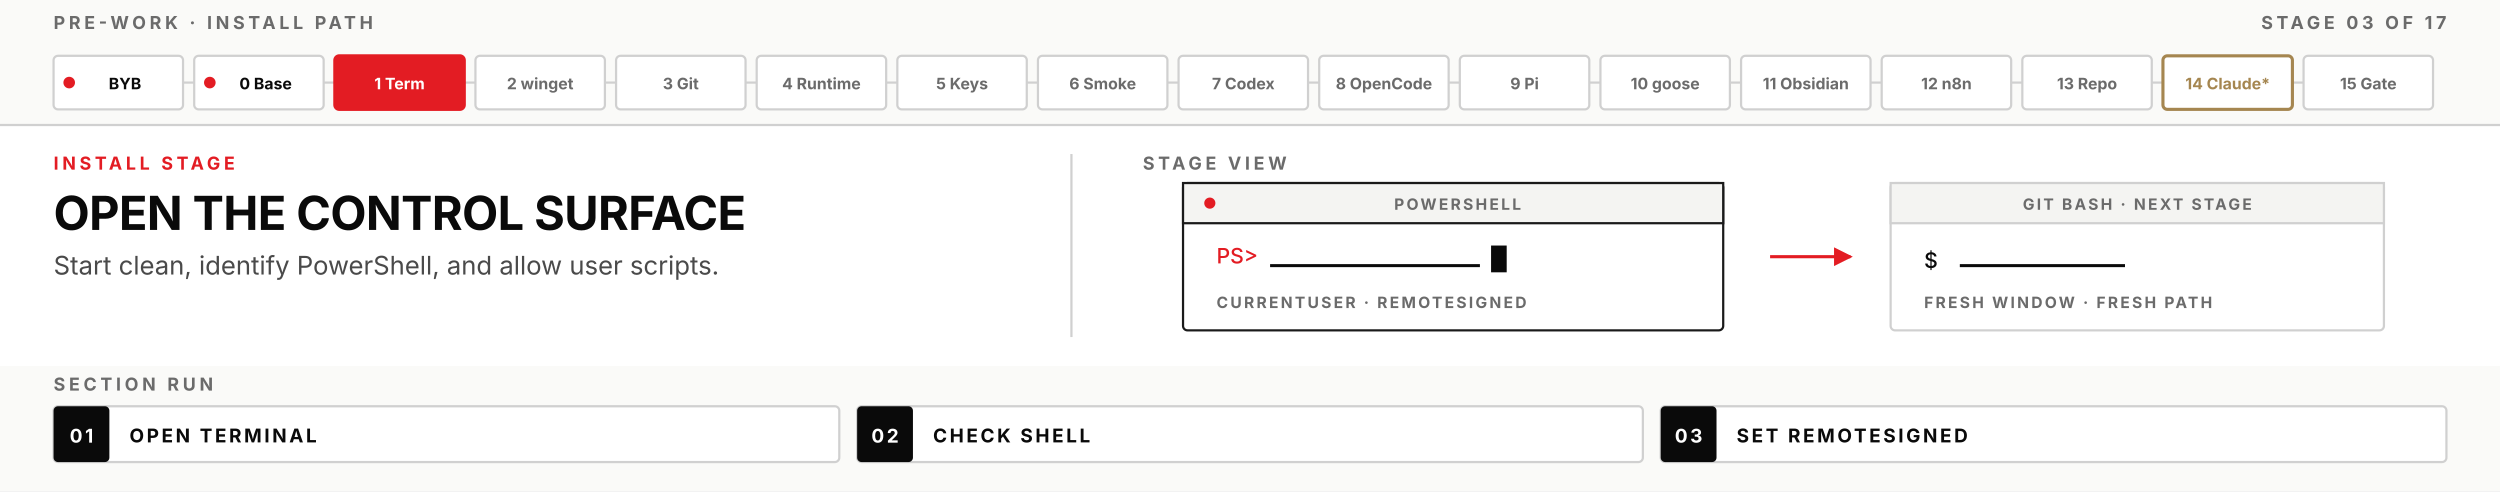
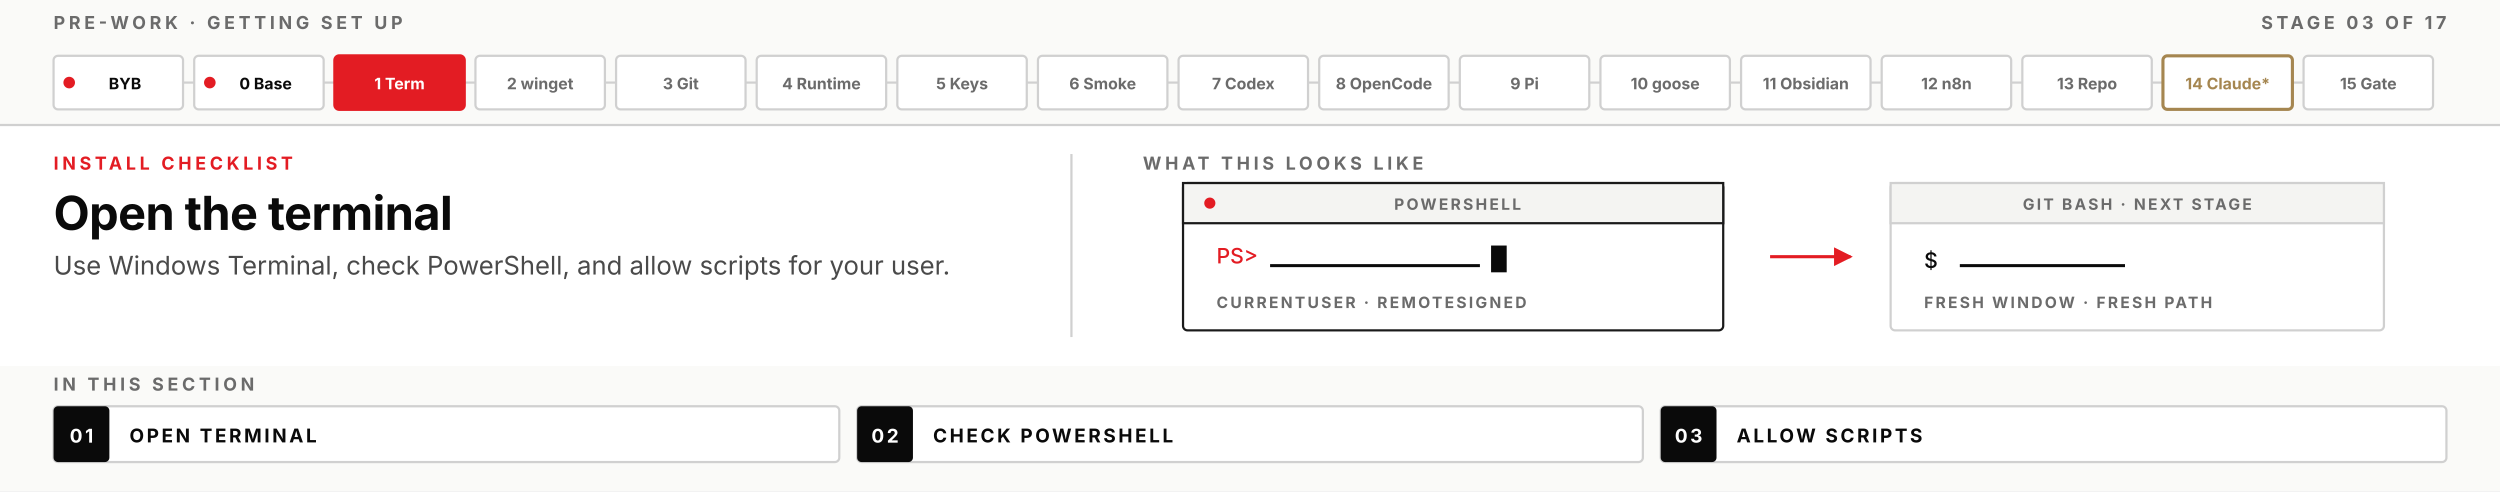
<svg xmlns="http://www.w3.org/2000/svg" viewBox="0 0 1120 220" role="img" aria-labelledby="title-install-pre-work-1-terminal-and-powershell">
  <defs>
    <marker id="arrow" viewBox="0 0 8 8" refX="7" refY="4" markerWidth="6" markerHeight="6" orient="auto-start-reverse">
      <path d="M0 0 8 4 0 8Z" fill="#0A0A0A" />
    </marker>
    <marker id="arrow-red" viewBox="0 0 8 8" refX="7" refY="4" markerWidth="6" markerHeight="6" orient="auto-start-reverse">
      <path d="M0 0 8 4 0 8Z" fill="#E31C23" />
    </marker>
    <style>
      text { font-family: system-ui, "Inter", "Helvetica Neue", Arial, sans-serif; fill: #0A0A0A; }
      .micro { font-size: 8px; font-weight: 650; letter-spacing: 1.65px; }
      .tiny { font-size: 7px; font-weight: 650; letter-spacing: 1px; }
      .railtext { font-size: 7.1px; font-weight: 650; }
      .title { font-size: 21px; font-weight: 680; letter-spacing: -0.25px; }
      .purpose { font-size: 11.5px; font-weight: 430; fill: #4A4A4A; }
      .caption { font-size: 8.5px; font-weight: 650; letter-spacing: 1.15px; }
      .body { font-size: 9.5px; font-weight: 520; }
      .muted { fill: #6B6B6B; }
      .white { fill: #FFFFFF; }
      .red { fill: #E31C23; }
      .gold { fill: #A58650; }
      .line { fill: none; stroke: #0A0A0A; stroke-width: 1.35; vector-effect: non-scaling-stroke; }
      .hair { fill: none; stroke: #D0D0D0; stroke-width: 1; vector-effect: non-scaling-stroke; }
      .redline { fill: none; stroke: #E31C23; stroke-width: 1.4; vector-effect: non-scaling-stroke; }
      .goldline { fill: none; stroke: #A58650; stroke-width: 1.35; vector-effect: non-scaling-stroke; }
      .dash { stroke-dasharray: 5 4; }
    </style>
  </defs>
  <rect width="1120" height="220" fill="#FFFFFF" />
  <rect x="0" y="0" width="1120" height="56" fill="#FAFAF8" />
-   <text x="24" y="13" class="micro muted">PRE-WORK · INSTALL PATH</text>
+   <text x="24" y="13" class="micro muted">PRE-WORK · GETTING SET UP</text>
  <text x="1096" y="13" class="micro muted" text-anchor="end">STAGE 03 OF 17</text>
  <path d="M53 37H1061" class="hair" />
  <rect x="24" y="25" width="58" height="24" rx="2" fill="#FFFFFF" stroke="#D0D0D0" stroke-width="1" />
  <circle cx="31" cy="37" r="2.6" fill="#E31C23" />
  <text x="56" y="40" class="railtext" text-anchor="middle">BYB</text>
  <rect x="87" y="25" width="58" height="24" rx="2" fill="#FFFFFF" stroke="#D0D0D0" stroke-width="1" />
  <circle cx="94" cy="37" r="2.6" fill="#E31C23" />
  <text x="119" y="40" class="railtext" text-anchor="middle">0 Base</text>
  <rect x="150" y="25" width="58" height="24" rx="2" fill="#E31C23" stroke="#E31C23" stroke-width="1.4" />
  <text x="179" y="40" class="railtext white" text-anchor="middle">1 Term</text>
  <rect x="213" y="25" width="58" height="24" rx="2" fill="#FFFFFF" stroke="#D0D0D0" stroke-width="1" />
  <text x="242" y="40" class="railtext muted" text-anchor="middle">2 winget</text>
  <rect x="276" y="25" width="58" height="24" rx="2" fill="#FFFFFF" stroke="#D0D0D0" stroke-width="1" />
  <text x="305" y="40" class="railtext muted" text-anchor="middle">3 Git</text>
  <rect x="339" y="25" width="58" height="24" rx="2" fill="#FFFFFF" stroke="#D0D0D0" stroke-width="1" />
  <text x="368" y="40" class="railtext muted" text-anchor="middle">4 Runtime</text>
  <rect x="402" y="25" width="58" height="24" rx="2" fill="#FFFFFF" stroke="#D0D0D0" stroke-width="1" />
  <text x="431" y="40" class="railtext muted" text-anchor="middle">5 Keys</text>
  <rect x="465" y="25" width="58" height="24" rx="2" fill="#FFFFFF" stroke="#D0D0D0" stroke-width="1" />
  <text x="494" y="40" class="railtext muted" text-anchor="middle">6 Smoke</text>
  <rect x="528" y="25" width="58" height="24" rx="2" fill="#FFFFFF" stroke="#D0D0D0" stroke-width="1" />
  <text x="557" y="40" class="railtext muted" text-anchor="middle">7 Codex</text>
  <rect x="591" y="25" width="58" height="24" rx="2" fill="#FFFFFF" stroke="#D0D0D0" stroke-width="1" />
  <text x="620" y="40" class="railtext muted" text-anchor="middle">8 OpenCode</text>
  <rect x="654" y="25" width="58" height="24" rx="2" fill="#FFFFFF" stroke="#D0D0D0" stroke-width="1" />
  <text x="683" y="40" class="railtext muted" text-anchor="middle">9 Pi</text>
  <rect x="717" y="25" width="58" height="24" rx="2" fill="#FFFFFF" stroke="#D0D0D0" stroke-width="1" />
  <text x="746" y="40" class="railtext muted" text-anchor="middle">10 goose</text>
  <rect x="780" y="25" width="58" height="24" rx="2" fill="#FFFFFF" stroke="#D0D0D0" stroke-width="1" />
  <text x="809" y="40" class="railtext muted" text-anchor="middle">11 Obsidian</text>
  <rect x="843" y="25" width="58" height="24" rx="2" fill="#FFFFFF" stroke="#D0D0D0" stroke-width="1" />
  <text x="872" y="40" class="railtext muted" text-anchor="middle">12 n8n</text>
  <rect x="906" y="25" width="58" height="24" rx="2" fill="#FFFFFF" stroke="#D0D0D0" stroke-width="1" />
  <text x="935" y="40" class="railtext muted" text-anchor="middle">13 Repo</text>
  <rect x="969" y="25" width="58" height="24" rx="2" fill="#FFFFFF" stroke="#A58650" stroke-width="1.4" />
  <text x="998" y="40" class="railtext gold" text-anchor="middle">14 Claude*</text>
  <rect x="1032" y="25" width="58" height="24" rx="2" fill="#FFFFFF" stroke="#D0D0D0" stroke-width="1" />
  <text x="1061" y="40" class="railtext muted" text-anchor="middle">15 Gate</text>
  <path d="M0 56H1120" class="hair" />
-   <text x="24" y="76" class="micro red">INSTALL STAGE</text>
-   <text x="24" y="103" class="title">OPEN THE CONTROL SURFACE</text>
-   <text x="24" y="123" class="purpose">Start clean, identify PowerShell, and allow user scripts.</text>
+   <text x="24" y="76" class="micro red">INSTALL CHECKLIST</text>
+   <text x="24" y="103" class="title">Open the terminal</text>
+   <text x="24" y="123" class="purpose">Use Windows Terminal, check PowerShell, and allow scripts for your user.</text>
  <path d="M480 69V151" class="hair" />
-   <text x="512" y="76" class="micro muted">STAGE VIEW</text>
+   <text x="512" y="76" class="micro muted">WHAT THIS LOOKS LIKE</text>
  <g aria-label="PowerShell and Bash terminal panes">
    <rect x="530" y="82" width="242" height="66" rx="2" fill="#FFFFFF" stroke="#1A1A1A" />
    <rect x="530" y="82" width="242" height="18" fill="#F4F4F2" stroke="#1A1A1A" />
    <circle cx="542" cy="91" r="2.5" fill="#E31C23" />
    <text x="653" y="94" class="tiny muted" text-anchor="middle">POWERSHELL</text>
    <text x="545" y="118" class="body red">PS&gt;</text>
    <path d="M569 119H663" class="line" />
    <rect x="668" y="110" width="7" height="12" fill="#0A0A0A" />
    <text x="545" y="138" class="tiny muted">CURRENTUSER · REMOTESIGNED</text>
    <path d="M793 115H829" class="redline" marker-end="url(#arrow-red)" />
    <rect x="847" y="82" width="221" height="66" rx="2" fill="#FFFFFF" stroke="#D0D0D0" />
    <rect x="847" y="82" width="221" height="18" fill="#F4F4F2" stroke="#D0D0D0" />
    <text x="957.5" y="94" class="tiny muted" text-anchor="middle">GIT BASH · NEXT STAGE</text>
    <text x="862" y="120" class="body">$</text>
    <path d="M878 119H952" class="line" />
    <text x="862" y="138" class="tiny muted">FRESH WINDOW · FRESH PATH</text>
  </g>
  <rect x="0" y="164" width="1120" height="56" fill="#FAFAF8" />
-   <text x="24" y="175" class="micro muted">SECTION RUN</text>
+   <text x="24" y="175" class="micro muted">IN THIS SECTION</text>
  <rect x="24.00" y="182" width="352.00" height="25" rx="2" fill="#FFFFFF" stroke="#D0D0D0" />
  <rect x="24.00" y="182" width="25" height="25" rx="2" fill="#0A0A0A" />
  <text x="36.50" y="198.3" class="caption white" text-anchor="middle">01</text>
  <text x="58.00" y="198.2" class="caption">OPEN TERMINAL</text>
  <rect x="384.00" y="182" width="352.00" height="25" rx="2" fill="#FFFFFF" stroke="#D0D0D0" />
  <rect x="384.00" y="182" width="25" height="25" rx="2" fill="#0A0A0A" />
  <text x="396.50" y="198.3" class="caption white" text-anchor="middle">02</text>
-   <text x="418.00" y="198.2" class="caption">CHECK SHELL</text>
+   <text x="418.00" y="198.2" class="caption">CHECK POWERSHELL</text>
  <rect x="744.00" y="182" width="352.00" height="25" rx="2" fill="#FFFFFF" stroke="#D0D0D0" />
  <rect x="744.00" y="182" width="25" height="25" rx="2" fill="#0A0A0A" />
  <text x="756.50" y="198.3" class="caption white" text-anchor="middle">03</text>
-   <text x="778.00" y="198.2" class="caption">SET REMOTESIGNED</text>
+   <text x="778.00" y="198.2" class="caption">ALLOW SCRIPTS</text>
</svg>
